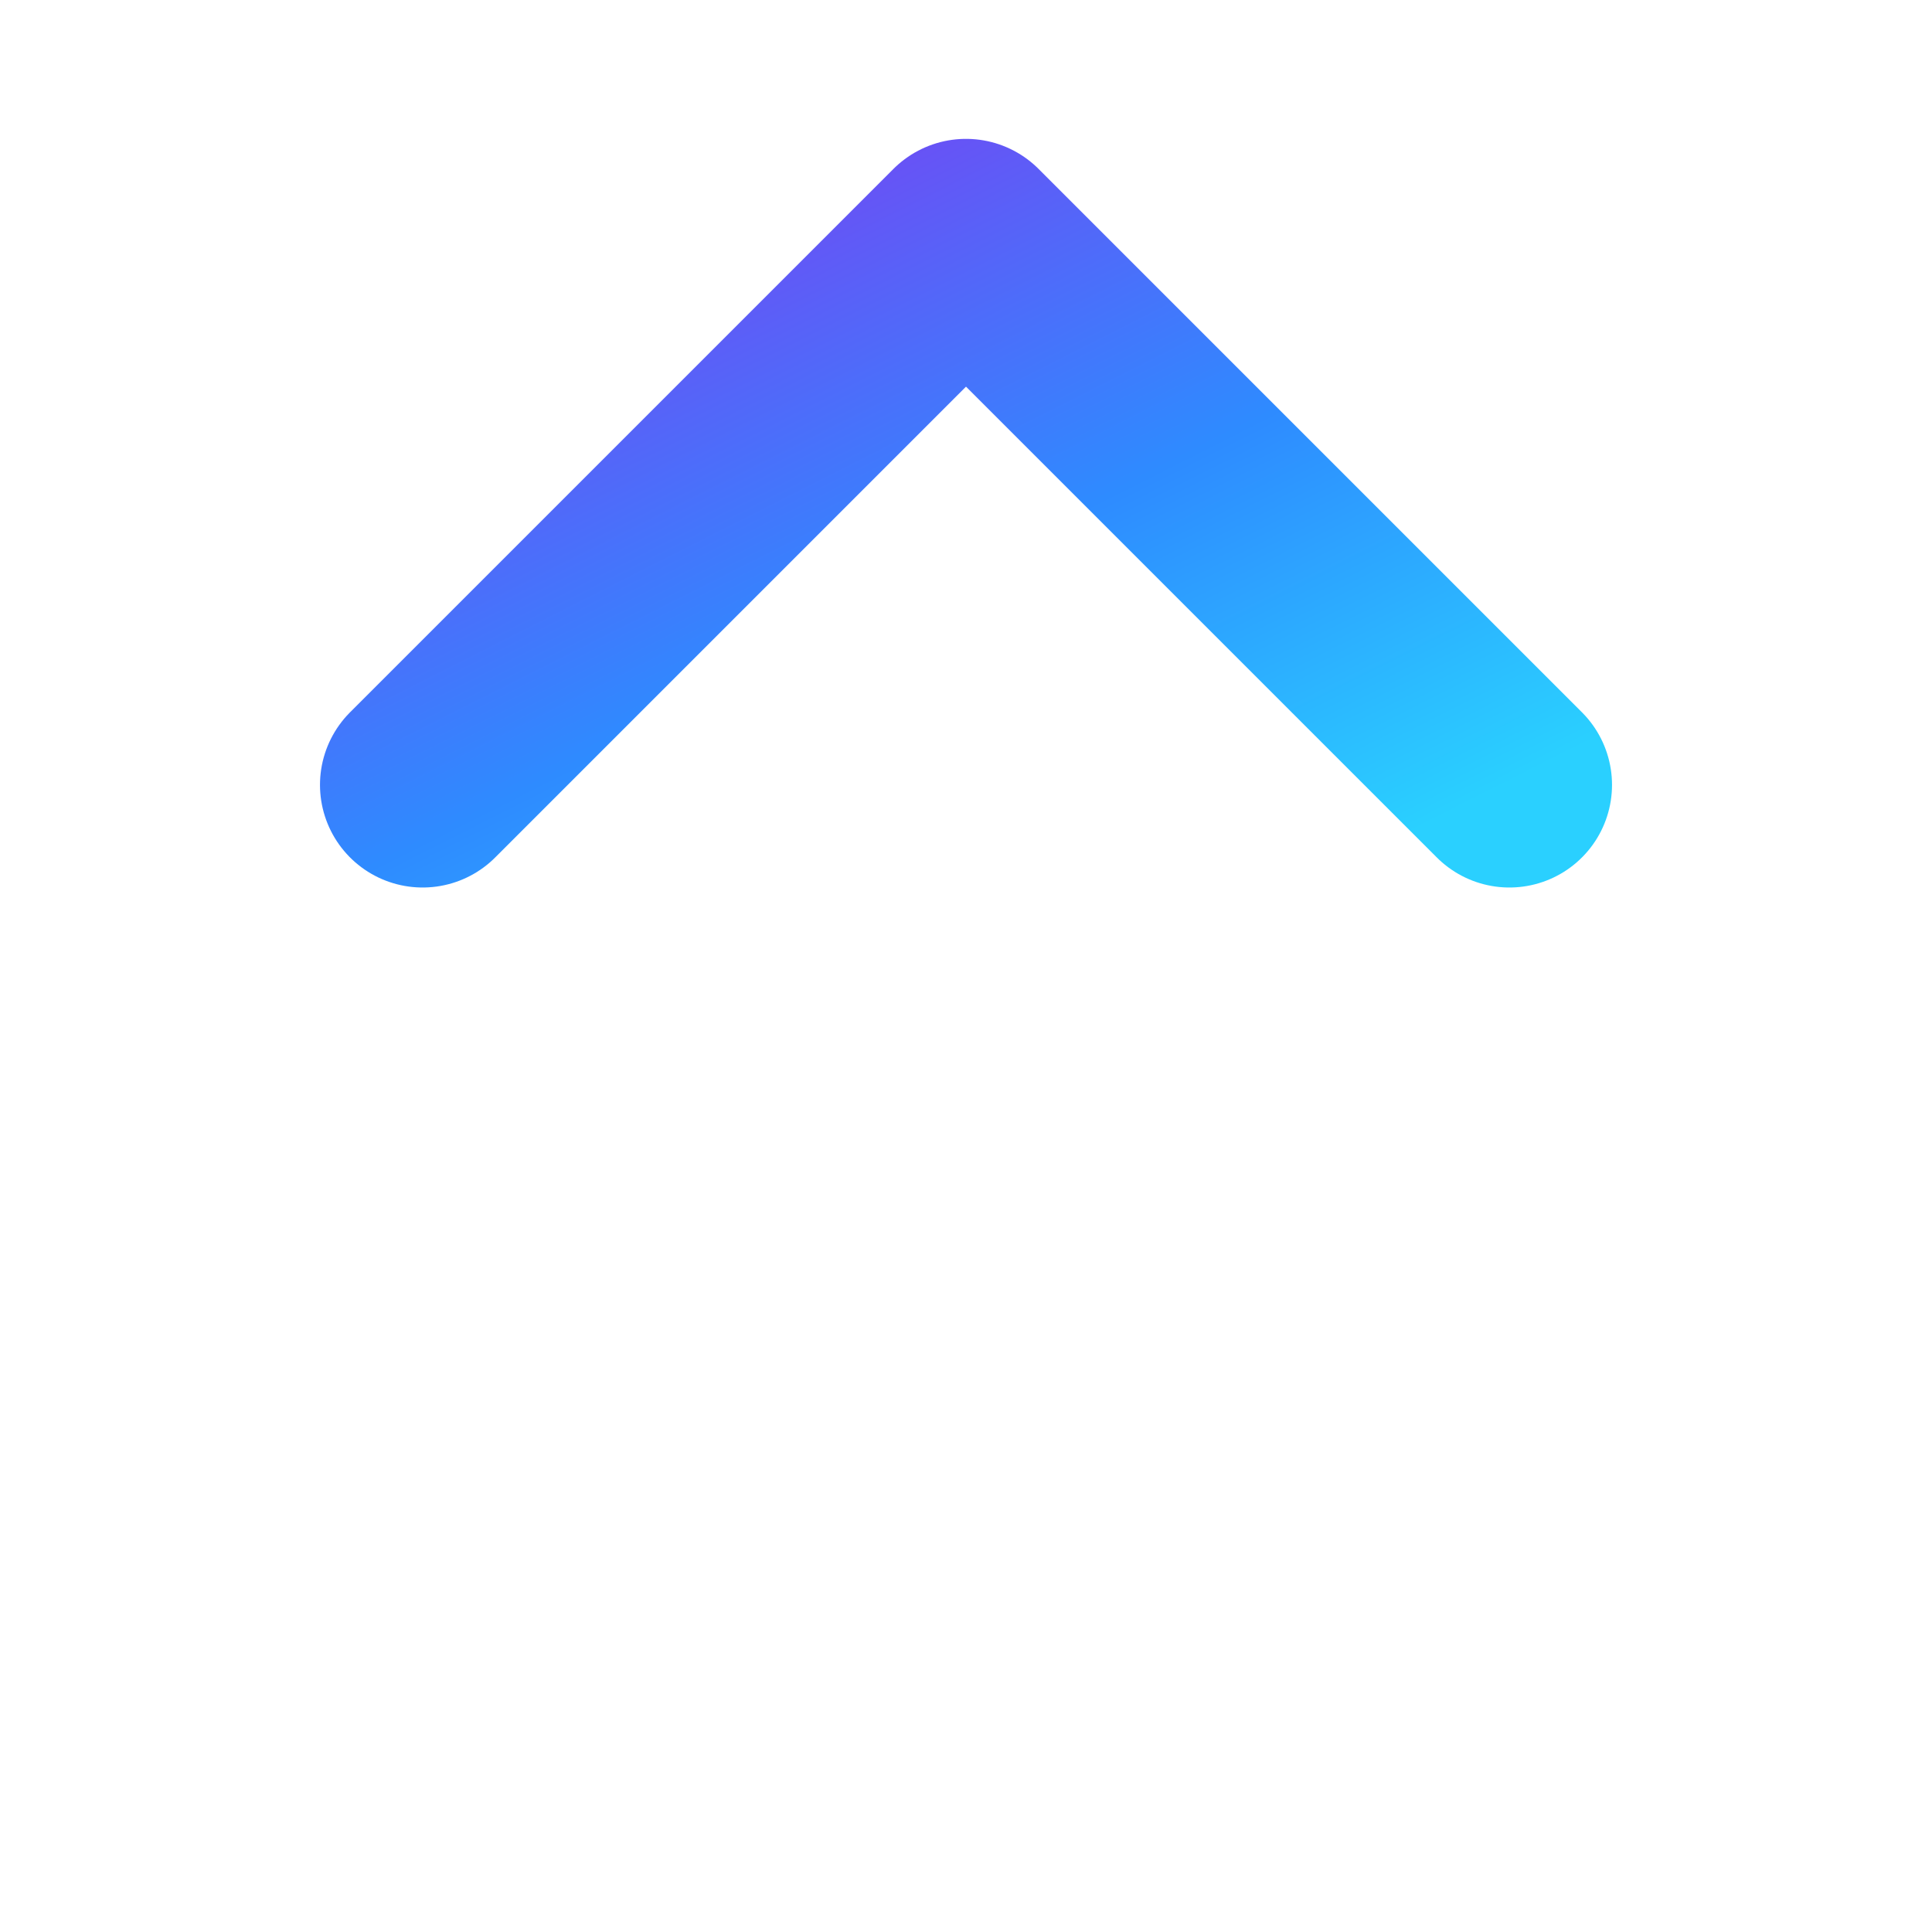
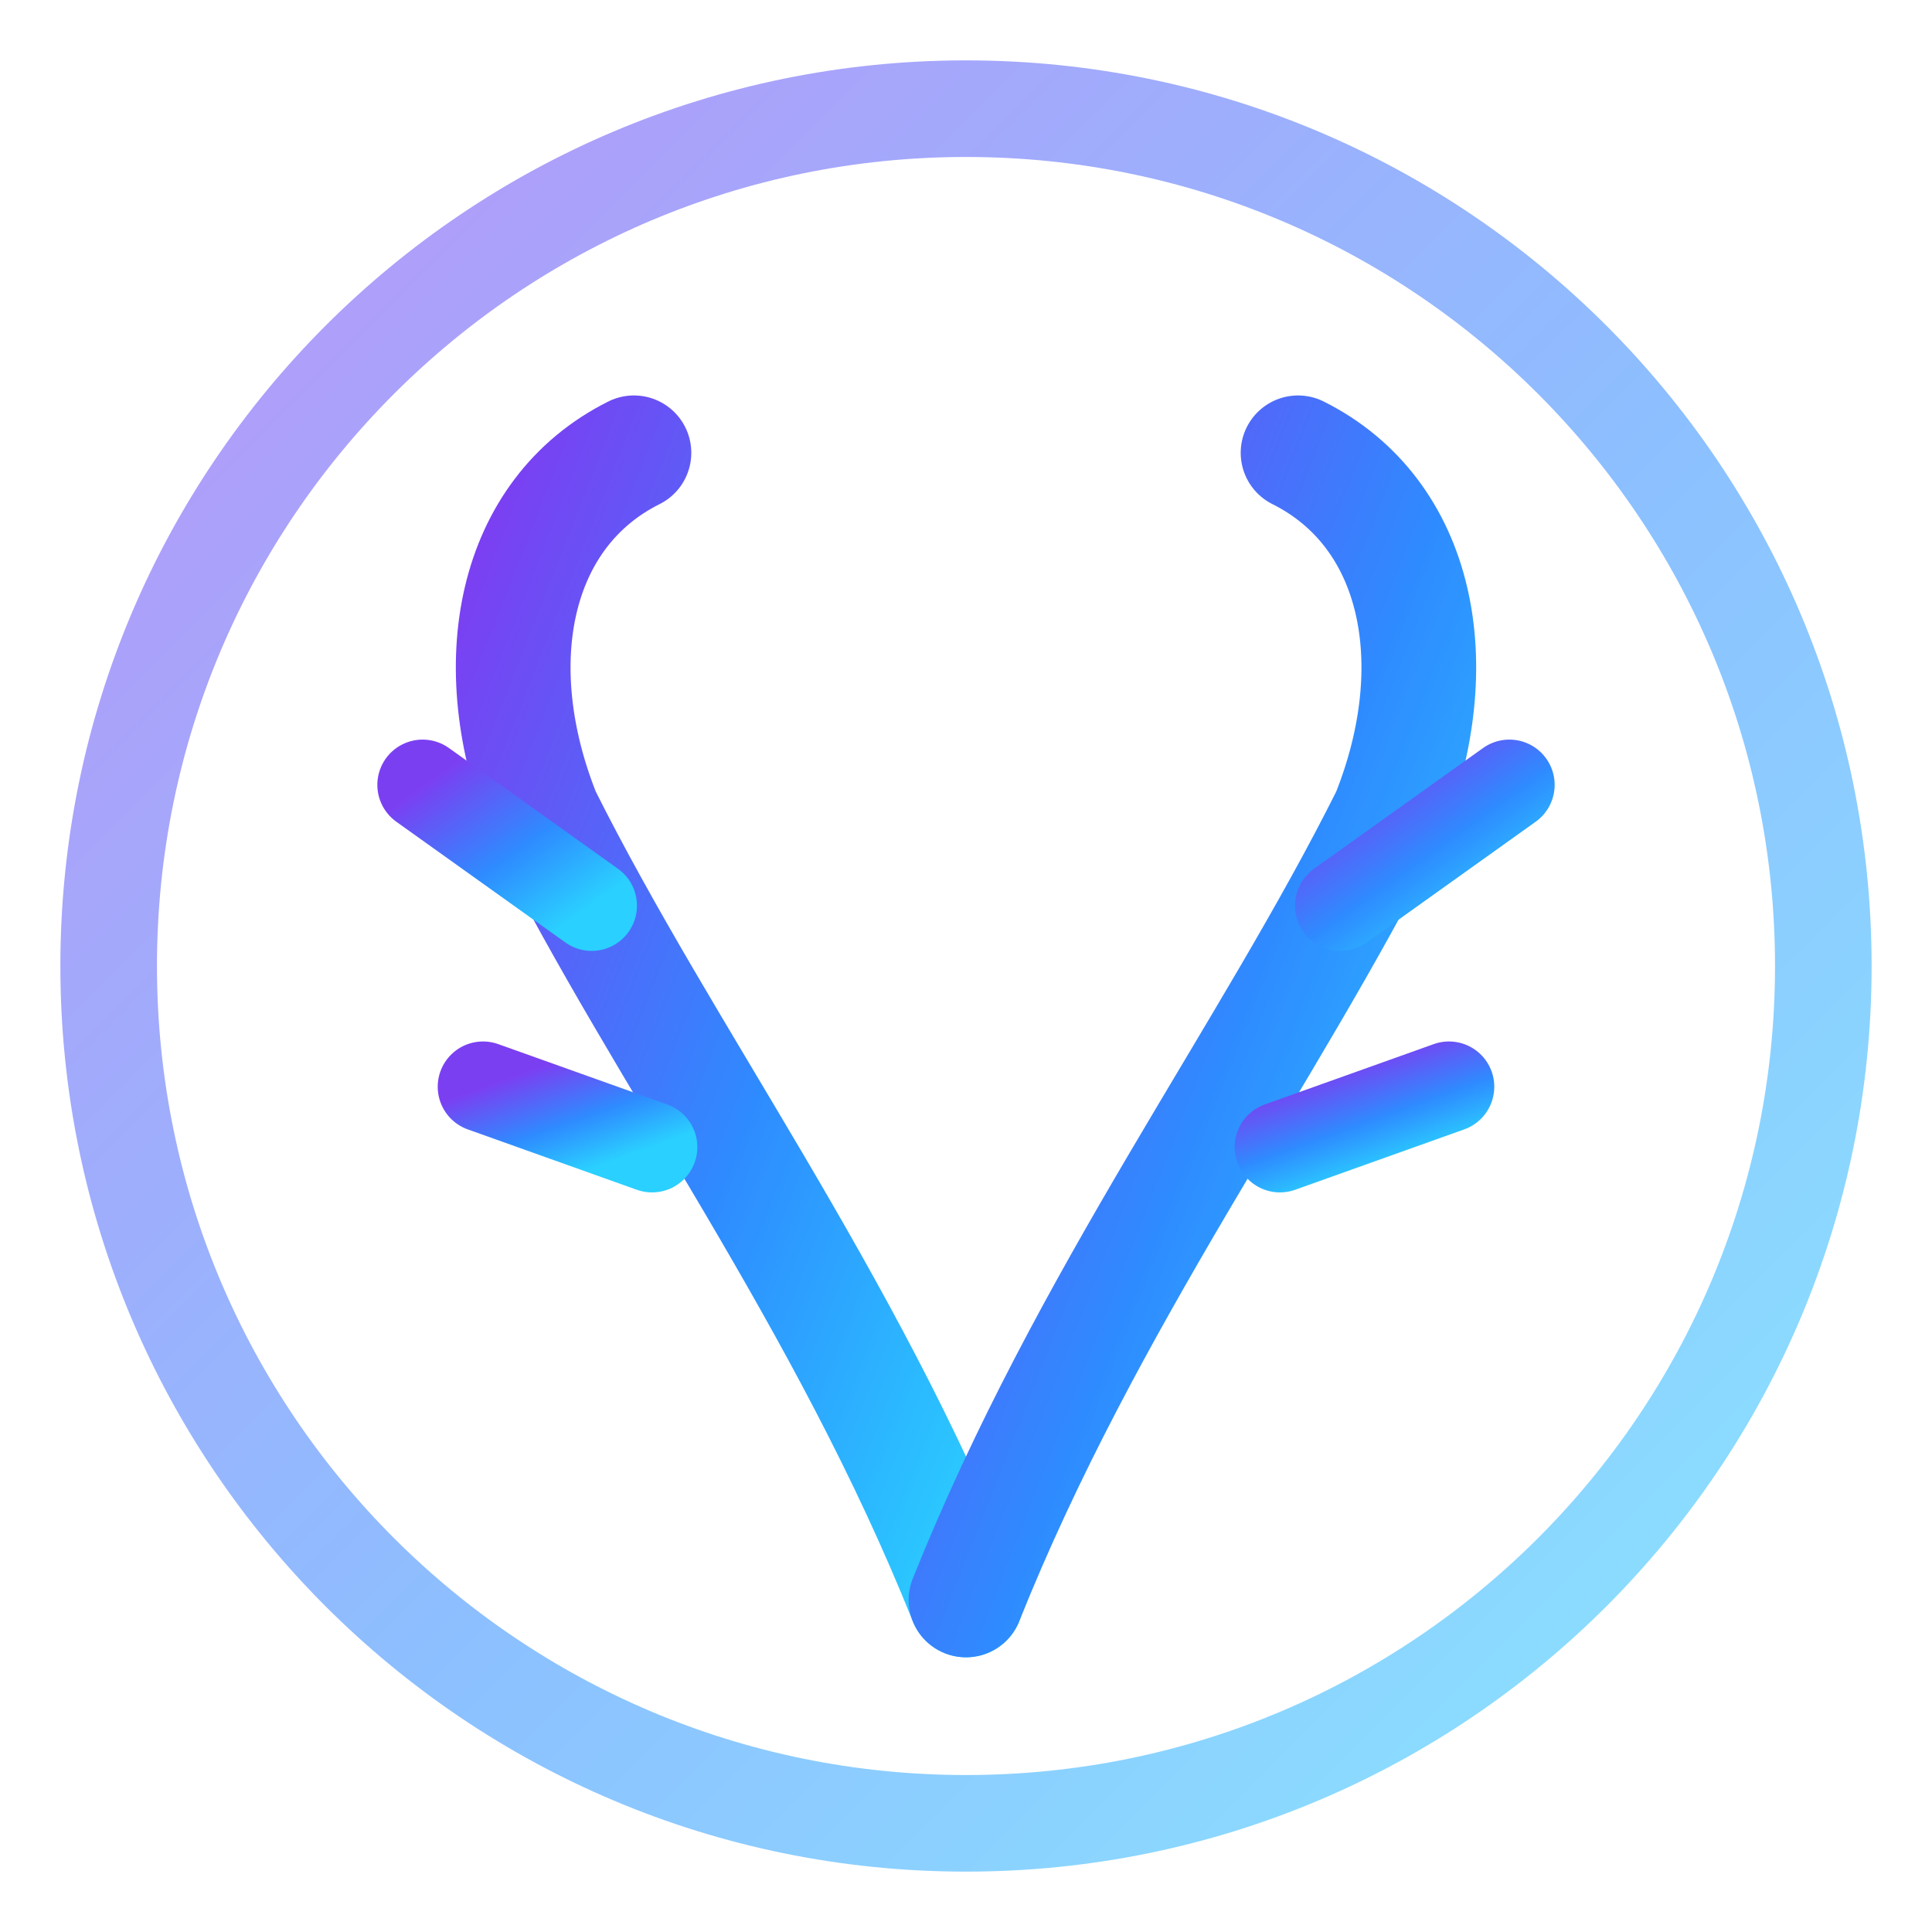
<svg xmlns="http://www.w3.org/2000/svg" viewBox="0 0 32 32">
  <defs>
    <linearGradient id="g" x1="0" y1="0" x2="1" y2="1">
      <stop offset="0" stop-color="#7b3ff2" />
      <stop offset="0.55" stop-color="#2e8bff" />
      <stop offset="1" stop-color="#2ad0ff" />
    </linearGradient>
  </defs>
-   <g fill="none" stroke="url(#g)" stroke-width="3.4" stroke-linecap="round" stroke-linejoin="round">
-     <path d="M16 28 V6" />
-     <path d="M7 13 L16 4 L25 13" />
+   <circle cx="16" cy="16" r="14.2" fill="none" stroke="url(#g)" stroke-width="1.6" opacity="0.55" />
+   <g transform="translate(0,5.5)" fill="none" stroke="url(#g)" stroke-linecap="round">
+     <path d="M16 21 C14 16 11 12 9 8 C8 5.5 8.5 3 10.5 2" stroke-width="1.9" />
+     <path d="M9.8 9.5 L7 7.5" stroke-width="1.5" />
+     <path d="M10.8 13.5 L8 12.5" stroke-width="1.5" />
+     <path d="M16 21 C18 16 21 12 23 8 C24 5.5 23.5 3 21.5 2" stroke-width="1.9" />
+     <path d="M22.2 9.5 L25 7.5" stroke-width="1.5" />
+     <path d="M21.2 13.5 L24 12.5" stroke-width="1.5" />
  </g>
</svg>
